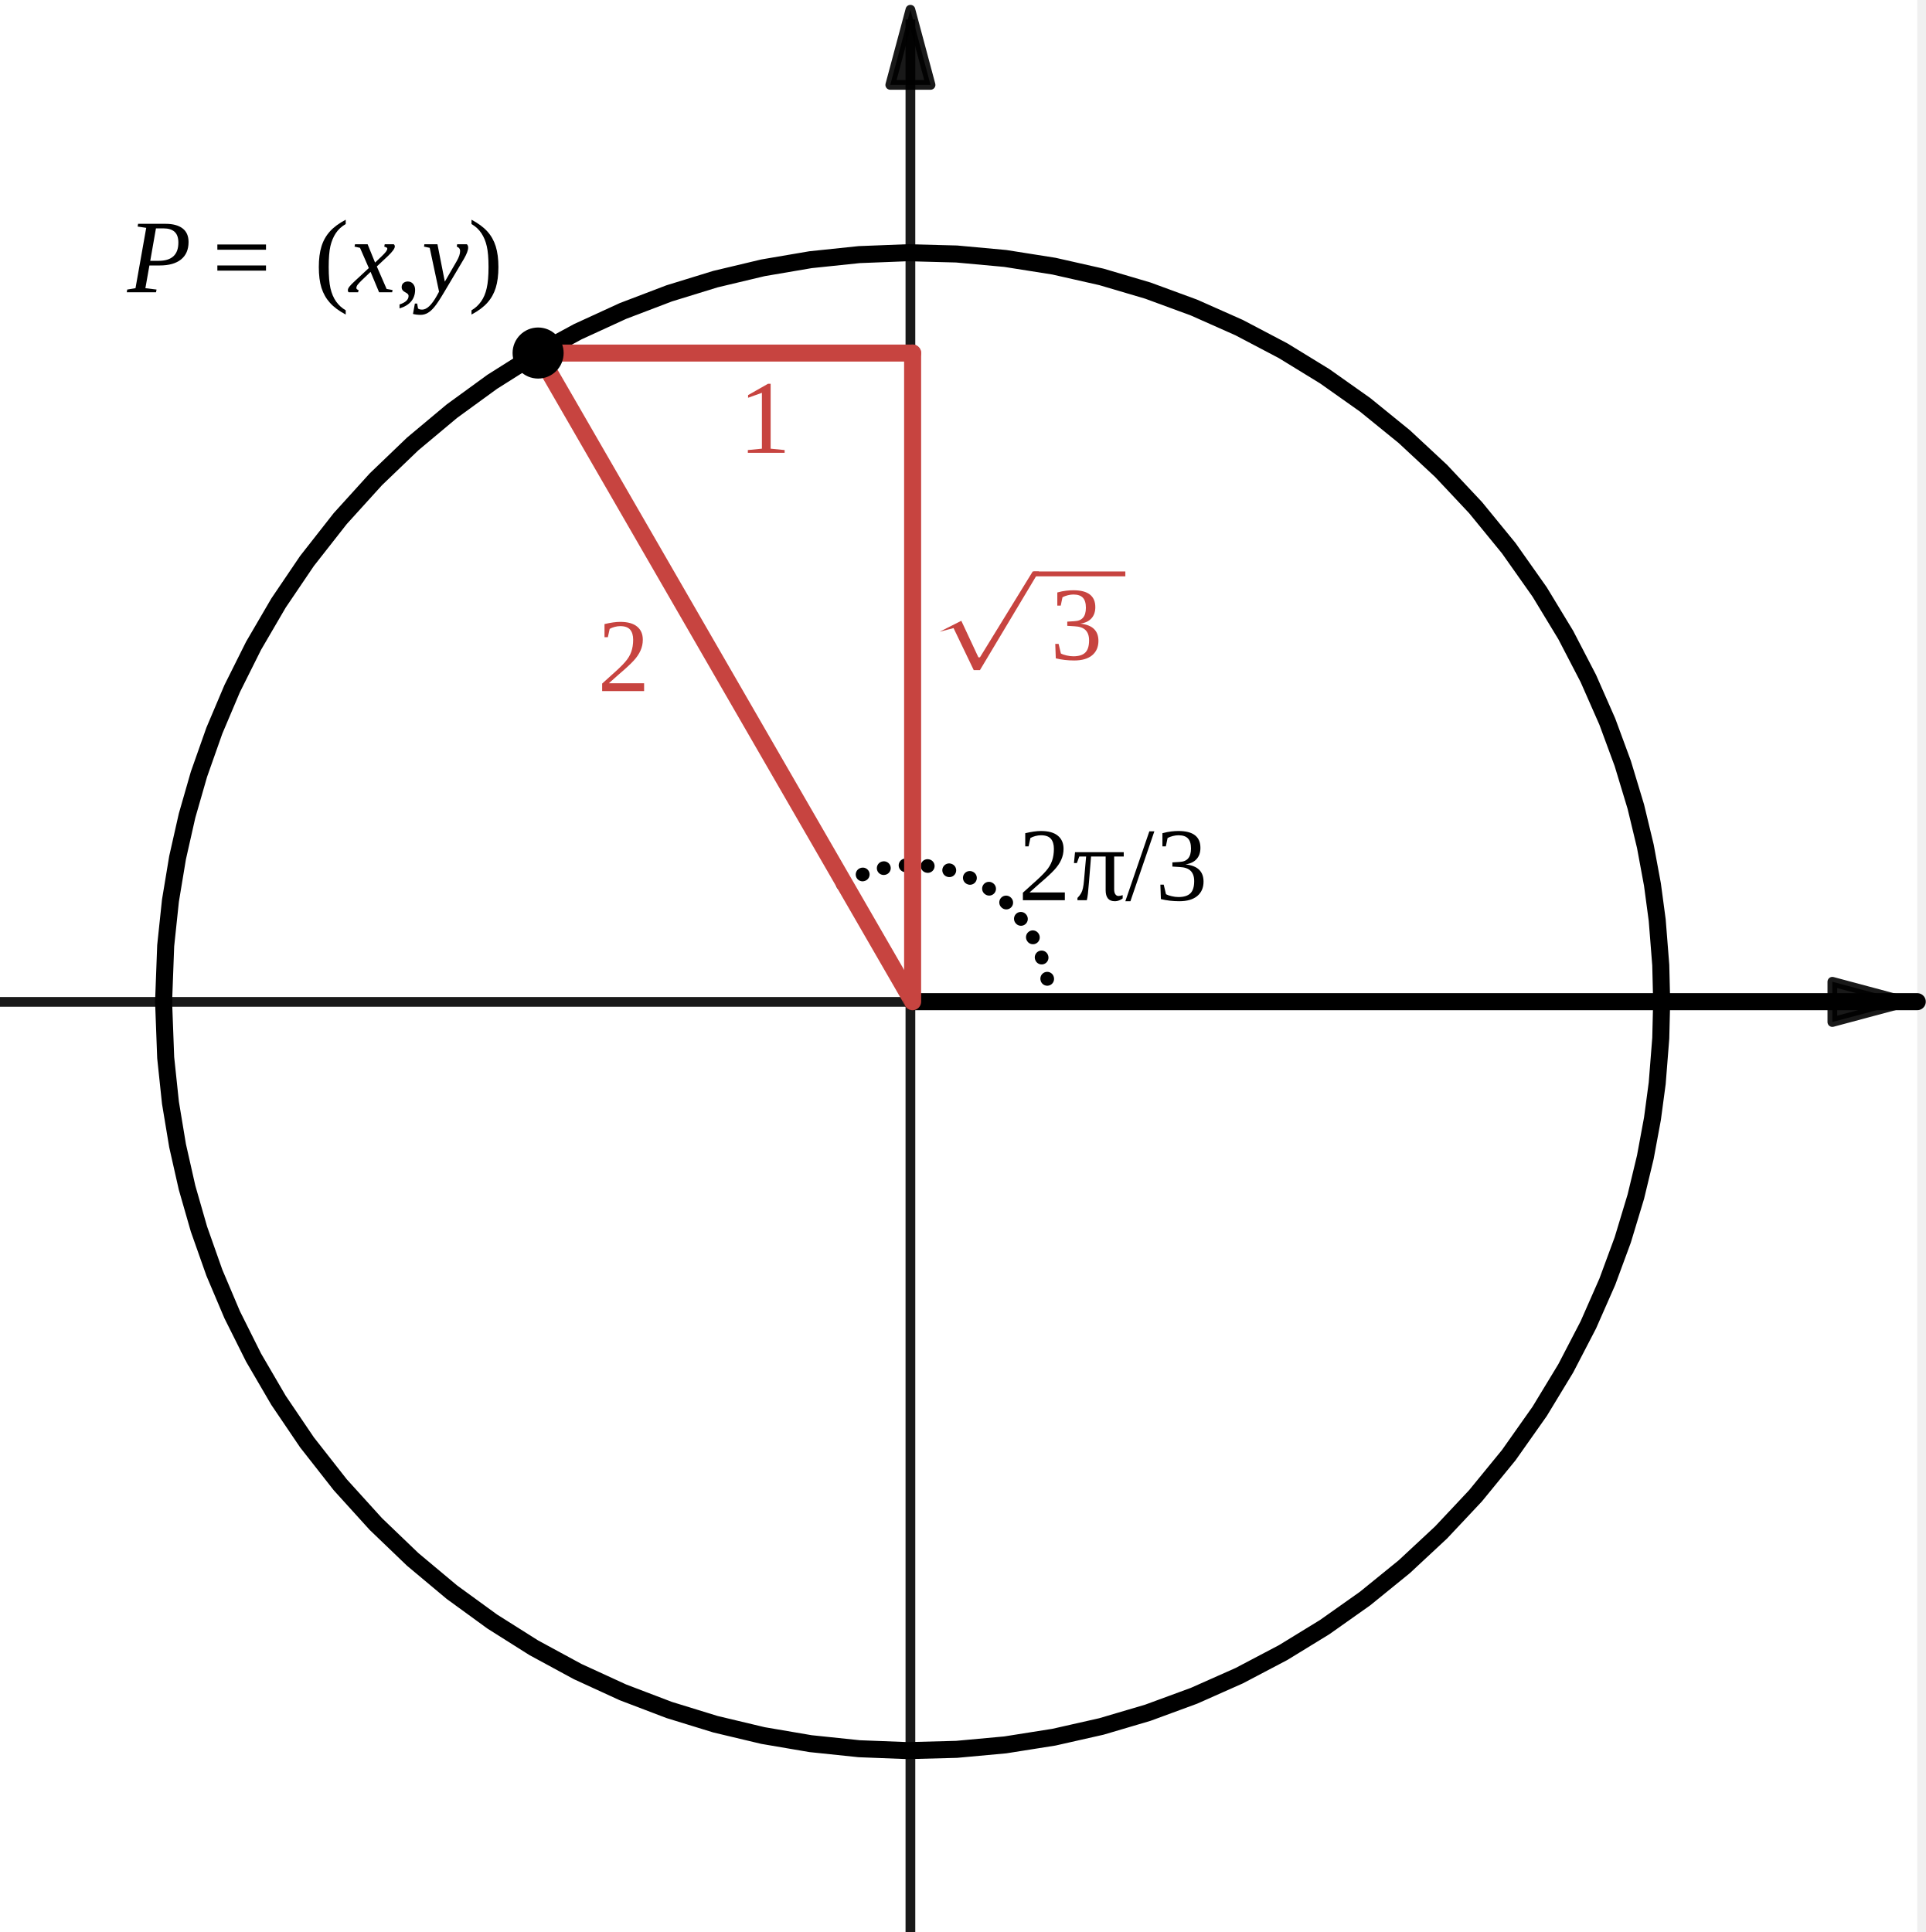
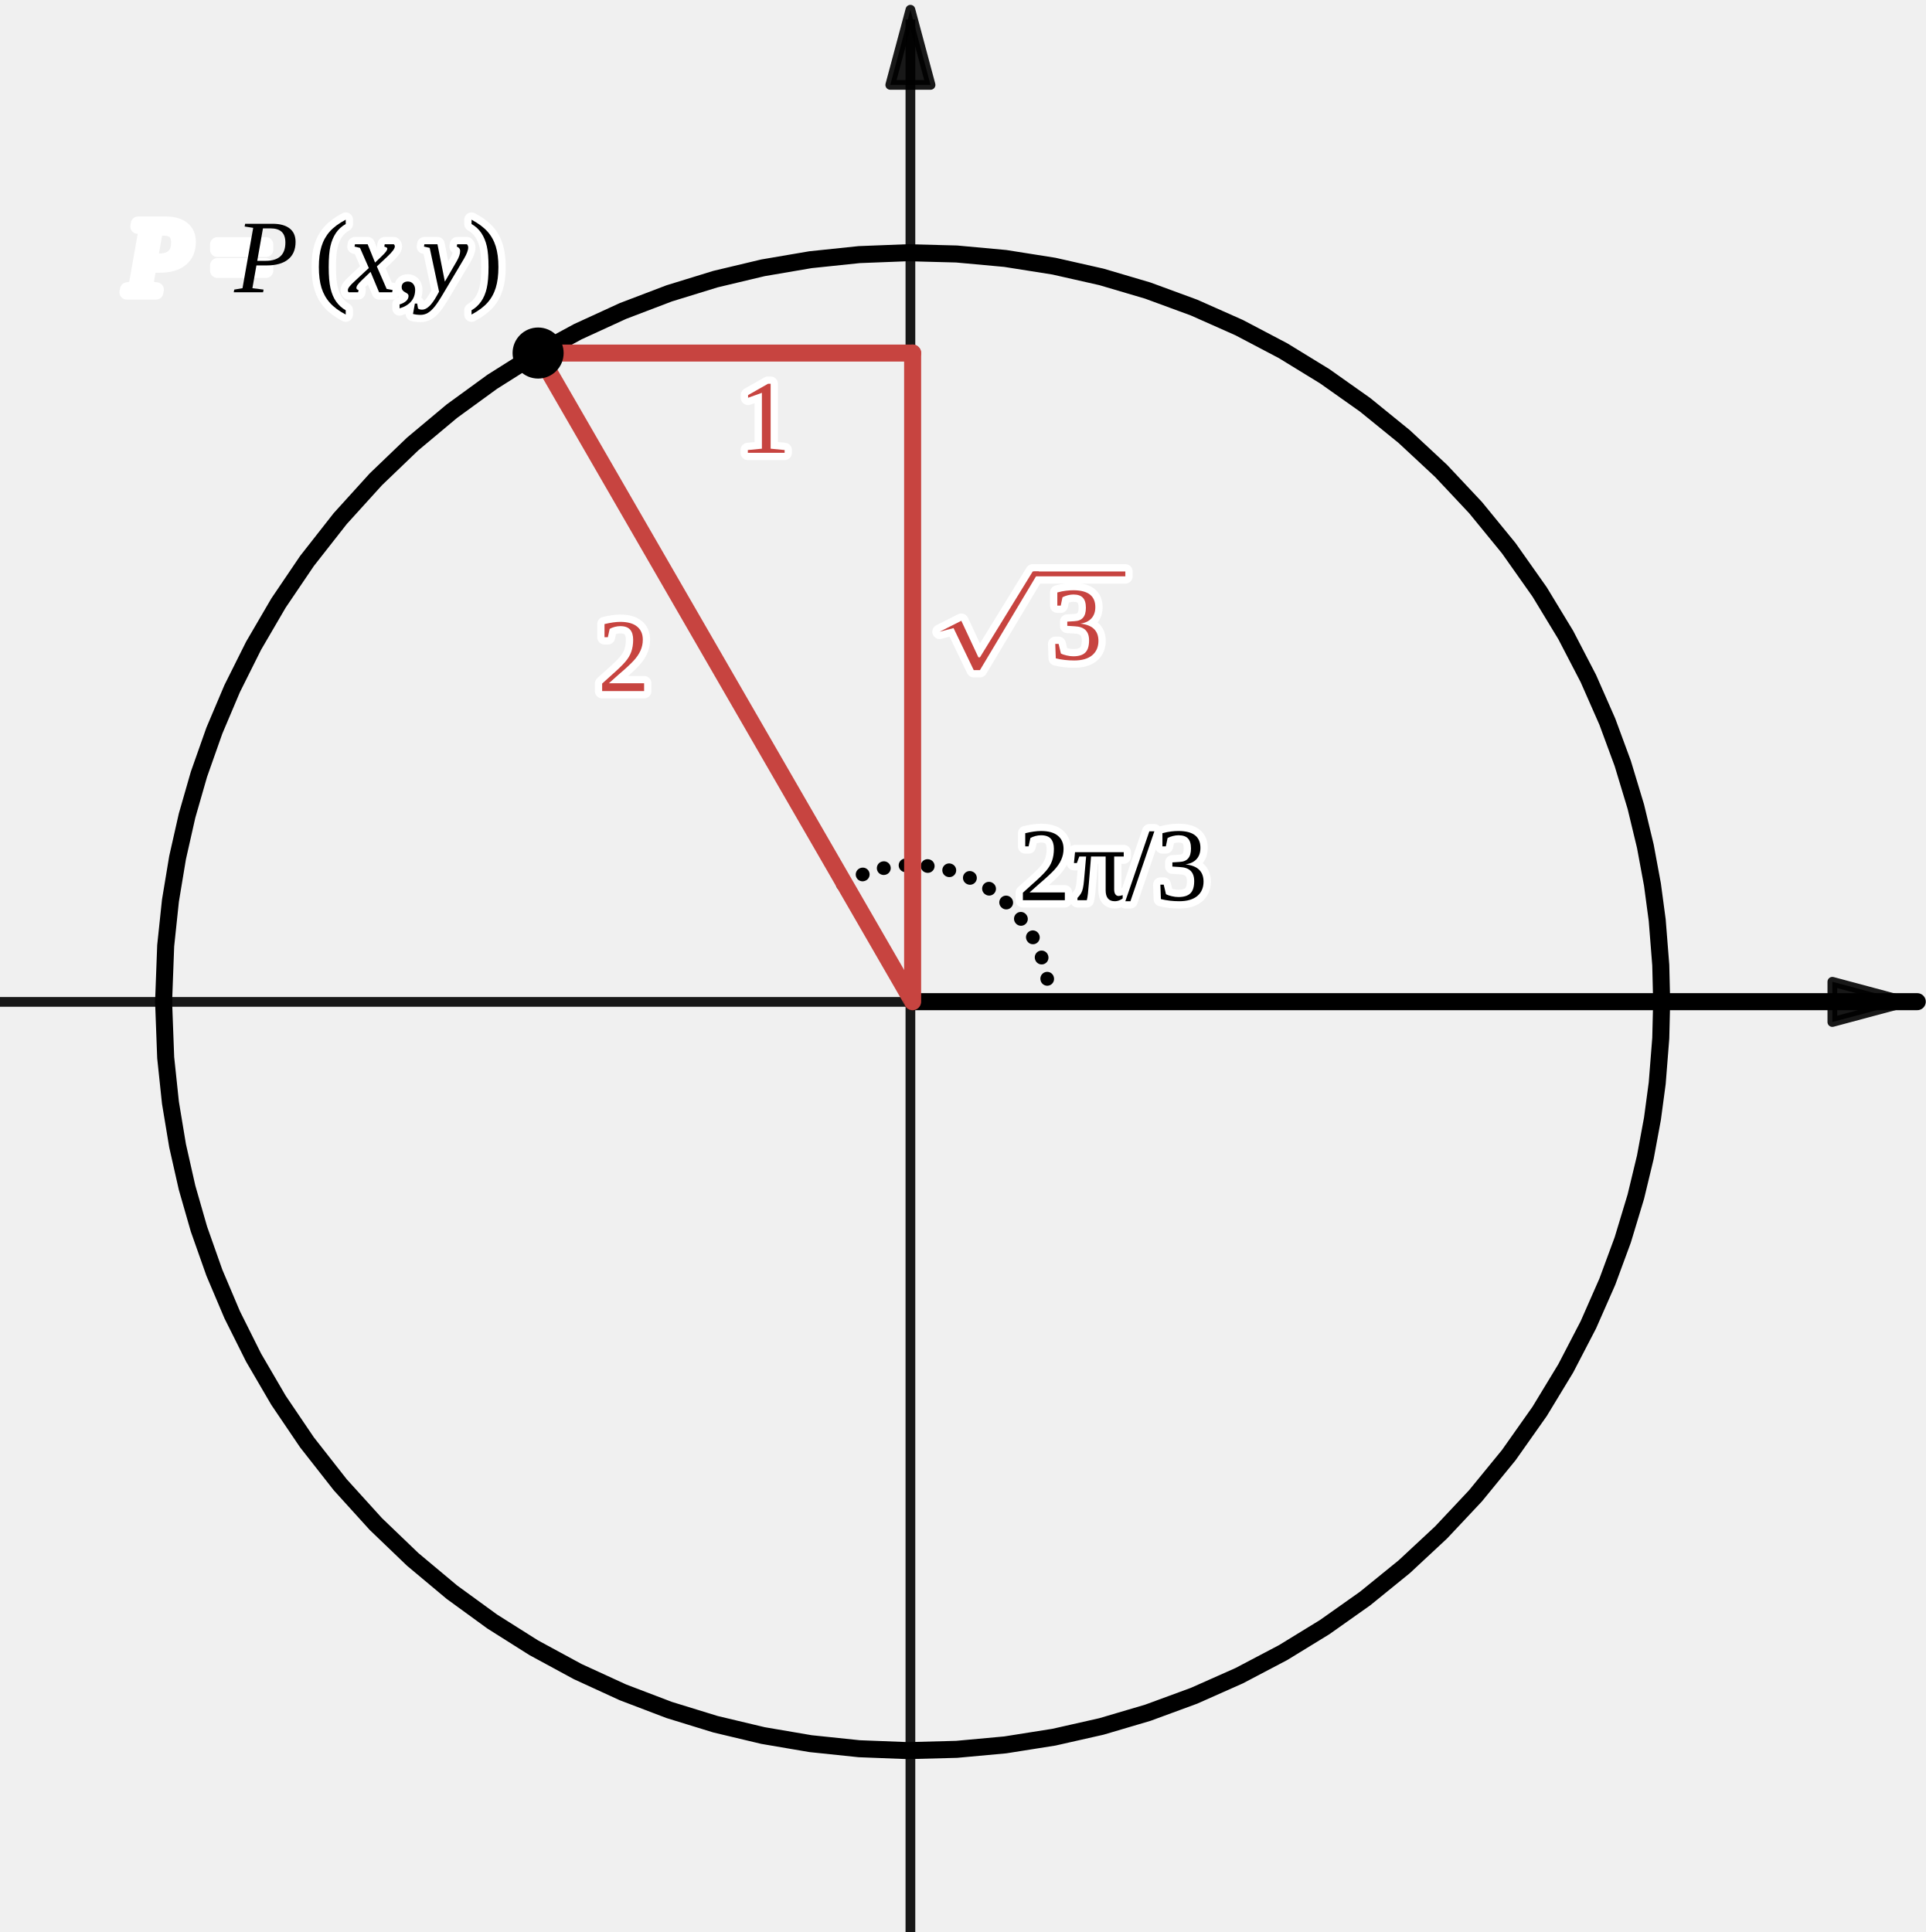
<svg xmlns="http://www.w3.org/2000/svg" version="1.1" width="791.844" height="794.479" id="svg58">
  <defs id="defs1">
    <clipPath clipPathUnits="userSpaceOnUse" id="clipPath58">
      <rect style="opacity:0.65;fill:#000000;stroke-width:0.5" id="rect59" width="397.239" height="398.773" x="605.828" y="-1.534" />
    </clipPath>
    <clipPath clipPathUnits="userSpaceOnUse" id="clipPath59">
      <rect style="opacity:0.65;fill:#000000;stroke-width:0.5" id="rect60" width="397.239" height="398.773" x="605.828" y="-1.534" />
    </clipPath>
    <clipPath clipPathUnits="userSpaceOnUse" id="clipPath60">
      <rect style="opacity:0.65;fill:#000000;stroke-width:0.5" id="rect61" width="397.239" height="398.773" x="605.828" y="-1.534" />
    </clipPath>
  </defs>
-   <g transform="matrix(2,0,0,2,-1211.657,0)" id="g58">
-     <g id="background-2b49927f">
-       <rect fill="#ffffff" stroke="none" x="0" y="0" width="1000" height="1000" class="dcg-svg-background" id="rect1" clip-path="url(#clipPath60)" />
-     </g>
-     <g id="graphpaper-2b49927f">
-       <g id="axis-2b49927f">
-         <g id="yaxis-2b49927f">
-           <g id="g3">
-             <path fill="none" stroke="#000000" class="dcg-svg-axis-line" paint-order="fill stroke markers" d="m 793,4 v 996" stroke-opacity="0.9" stroke-miterlimit="10" stroke-width="2" stroke-dasharray="none" id="path1" clip-path="url(#clipPath59)" />
-             <g class="dcg-svg-axis-line" id="g2">
-               <path fill="#000000" stroke="#000000" class="dcg-svg-axis-line" paint-order="stroke fill markers" d="m 793,2 4.141,15.455 h -8.282 L 793,2 l 4.141,15.455" stroke-opacity="0.9" stroke-linejoin="round" stroke-miterlimit="10" stroke-width="2" stroke-dasharray="none" fill-opacity="0.9" id="path2" />
-             </g>
-           </g>
-         </g>
-         <g id="xaxis-2b49927f">
-           <g id="g5">
-             <path fill="none" stroke="#000000" class="dcg-svg-axis-line" paint-order="fill stroke markers" d="M 0,206 H 996" stroke-opacity="0.9" stroke-miterlimit="10" stroke-width="2" stroke-dasharray="none" id="path3" clip-path="url(#clipPath58)" />
-             <g class="dcg-svg-axis-line" id="g4">
-               <path fill="#000000" stroke="#000000" class="dcg-svg-axis-line" paint-order="stroke fill markers" d="m 998,206 -15.455,4.141 v -8.282 L 998,206 l -15.455,4.141" stroke-opacity="0.9" stroke-linejoin="round" stroke-miterlimit="10" stroke-width="2" stroke-dasharray="none" fill-opacity="0.9" id="path4" />
-             </g>
-           </g>
-         </g>
-         <g id="g7">
-           <g id="g6">
-             <path fill="none" stroke="#000000" class="dcg-svg-tickmark" paint-order="fill stroke markers" d="" stroke-opacity="0.9" stroke-miterlimit="2" stroke-width="2" stroke-dasharray="none" id="path5" />
+   <g id="graphpaper-2b49927f" transform="matrix(2,0,0,2,-1211.657,0)">
+     <g id="axis-2b49927f">
+       <g id="yaxis-2b49927f">
+         <g id="g3">
+           <path fill="none" stroke="#000000" class="dcg-svg-axis-line" paint-order="fill stroke markers" d="m 793,4 v 996" stroke-opacity="0.9" stroke-miterlimit="10" stroke-width="2" stroke-dasharray="none" id="path1" clip-path="url(#clipPath59)" />
+           <g class="dcg-svg-axis-line" id="g2">
+             <path fill="#000000" stroke="#000000" class="dcg-svg-axis-line" paint-order="stroke fill markers" d="m 793,2 4.141,15.455 h -8.282 L 793,2 l 4.141,15.455" stroke-opacity="0.9" stroke-linejoin="round" stroke-miterlimit="10" stroke-width="2" stroke-dasharray="none" fill-opacity="0.9" id="path2" />
          </g>
        </g>
      </g>
-     </g>
-     <g id="expressions-2b49927f">
-       <g id="sketch-2b49927f">
-         <path fill="#000000" stroke="none" paint-order="stroke fill markers" d="" fill-opacity="0.4" id="path7" />
-         <g id="g8">
-           <path fill="none" stroke="#000000" class="dcg-svg-curve" paint-order="fill stroke markers" d="m 639.462,205.954 v 0 l 0.431,11.511 0.977,9.261 1.465,8.831 1.953,8.644 2.441,8.499 3.174,8.99 3.662,8.642 4.395,8.798 5.127,8.786 5.859,8.654 6.836,8.716 7.324,8.078 7.568,7.263 8.057,6.74 8.301,6.042 8.545,5.394 9.033,4.898 9.277,4.259 9.521,3.629 9.521,2.931 9.766,2.325 9.766,1.666 10.01,1.046 10.01,0.389 10.01,-0.262 10.01,-0.917 10.01,-1.584 9.766,-2.208 9.521,-2.811 9.521,-3.5 9.277,-4.123 9.033,-4.752 8.545,-5.239 8.301,-5.87 8.057,-6.545 7.568,-7.045 7.08,-7.538 6.836,-8.36 6.348,-8.994 5.371,-8.855 4.639,-8.935 3.906,-8.873 3.174,-8.603 2.686,-8.885 1.953,-8.111 1.465,-7.912 0.977,-7.298 0.732,-9.255 0.183,-7.515" stroke-linecap="round" stroke-linejoin="round" stroke-miterlimit="10" stroke-width="3.5" stroke-dasharray="none" id="path8" />
-         </g>
-         <path fill="#000000" stroke="none" paint-order="stroke fill markers" d="" fill-opacity="0.4" id="path9" />
-         <g id="g10">
-           <path fill="none" stroke="#000000" class="dcg-svg-curve" paint-order="fill stroke markers" d="m 639.462,205.954 v 0 l 0.431,-11.511 0.977,-9.261 1.465,-8.831 1.953,-8.644 2.441,-8.499 3.174,-8.99 3.662,-8.642 4.395,-8.798 5.127,-8.786 5.859,-8.654 6.836,-8.716 7.324,-8.078 7.568,-7.263 8.057,-6.74 8.301,-6.042 8.545,-5.394 9.033,-4.898 9.277,-4.259 9.521,-3.629 9.521,-2.931 9.766,-2.325 9.766,-1.666 10.01,-1.046 10.01,-0.389 10.01,0.262 10.01,0.917 10.01,1.584 9.766,2.208 9.521,2.811 9.521,3.5 9.277,4.123 9.033,4.752 8.545,5.239 8.301,5.87 8.057,6.546 7.568,7.045 7.08,7.538 6.836,8.36 6.348,8.994 5.371,8.855 4.639,8.935 3.906,8.873 3.174,8.603 2.686,8.885 1.953,8.111 1.465,7.912 0.977,7.298 0.732,9.255 0.183,7.515" stroke-linecap="round" stroke-linejoin="round" stroke-miterlimit="10" stroke-width="3.5" stroke-dasharray="none" id="path10" />
+       <g id="xaxis-2b49927f">
+         <g id="g5">
+           <path fill="none" stroke="#000000" class="dcg-svg-axis-line" paint-order="fill stroke markers" d="M 0,206 H 996" stroke-opacity="0.9" stroke-miterlimit="10" stroke-width="2" stroke-dasharray="none" id="path3" clip-path="url(#clipPath58)" />
+           <g class="dcg-svg-axis-line" id="g4">
+             <path fill="#000000" stroke="#000000" class="dcg-svg-axis-line" paint-order="stroke fill markers" d="m 998,206 -15.455,4.141 v -8.282 L 998,206 l -15.455,4.141" stroke-opacity="0.9" stroke-linejoin="round" stroke-miterlimit="10" stroke-width="2" stroke-dasharray="none" fill-opacity="0.9" id="path4" />
+           </g>
        </g>
      </g>
-       <g id="g11">
-         </g>
-       <g id="g14">
-         <path fill="#000000" stroke="none" paint-order="stroke fill markers" d="" fill-opacity="0.4" id="path11" />
-         <path fill="#000000" stroke="none" paint-order="stroke fill markers" d="" fill-opacity="0.4" id="path12" />
-         <g id="g13">
-           <path fill="none" stroke="#000000" class="dcg-svg-curve" paint-order="fill stroke markers" d="m 779.083,181.79 0.05,-0.025 m 4.027,-1.959 0.053,-0.017 m 4.287,-1.287 0.055,-0.008 m 4.437,-0.571 0.056,6e-5 m 4.47,0.134 0.055,0.009 m 4.386,0.862 0.053,0.017 m 4.192,1.547 0.05,0.025 m 3.892,2.195 0.046,0.032 m 3.479,2.802 0.04,0.039 m 2.989,3.319 0.034,0.045 m 2.429,3.749 0.027,0.049 m 1.777,4.099 0.019,0.053 m 1.136,4.322 0.011,0.055 m 0.422,4.454 0.004,0.056" stroke-linecap="round" stroke-linejoin="round" stroke-miterlimit="10" stroke-width="2.8" stroke-dasharray="none" id="path13" />
-         </g>
-       </g>
-       <g id="g16">
-         <path fill="#c74440" stroke="none" paint-order="stroke fill markers" d="" fill-opacity="0.4" id="path14" />
-         <g id="g15">
-           <path fill="none" stroke="#c74440" class="dcg-svg-curve" paint-order="fill stroke markers" d="m 716.459,72.591 v 0 l 76.997,133.362" stroke-linecap="round" stroke-linejoin="round" stroke-miterlimit="10" stroke-width="3.5" stroke-dasharray="none" id="path15" />
-         </g>
-       </g>
-       <g id="g17">
-         </g>
-       <g id="g19">
-         <path fill="#c74440" stroke="none" paint-order="stroke fill markers" d="" fill-opacity="0.4" id="path17" />
-         <g id="g18">
-           <path fill="none" stroke="#c74440" class="dcg-svg-curve" paint-order="fill stroke markers" d="m 716.459,72.591 v 0 h 76.997" stroke-linecap="round" stroke-linejoin="round" stroke-miterlimit="10" stroke-width="3.5" stroke-dasharray="none" id="path18" />
-         </g>
-       </g>
-       <g id="g21">
-         <path fill="#000000" stroke="none" paint-order="stroke fill markers" d="" fill-opacity="0.4" id="path19" />
-         <g id="g20">
-           <path fill="none" stroke="#000000" class="dcg-svg-curve" paint-order="fill stroke markers" d="m 793.455,205.954 v 0 H 1000" stroke-linecap="round" stroke-linejoin="round" stroke-miterlimit="10" stroke-width="3.5" stroke-dasharray="none" id="path20" />
-         </g>
-       </g>
-       <g id="g22">
-         </g>
-       <g id="g23">
-         </g>
-       <g id="g24">
-         <path fill="#000000" stroke="none" class="dcg-svg-point" paint-order="stroke fill markers" d="m 721.709,72.591 a 5.25,5.25 0 1 1 0,-0.005 z" id="path23" />
-       </g>
-       <g id="g26">
-         <path fill="#c74440" stroke="none" paint-order="stroke fill markers" d="" fill-opacity="0.4" id="path24" />
-         <g id="g25">
-           <path fill="none" stroke="#c74440" class="dcg-svg-curve" paint-order="fill stroke markers" d="m 793.455,205.954 v 0 -133.363" stroke-linecap="round" stroke-linejoin="round" stroke-miterlimit="10" stroke-width="3.5" stroke-dasharray="none" id="path25" />
+       <g id="g7">
+         <g id="g6">
+           <path fill="none" stroke="#000000" class="dcg-svg-tickmark" paint-order="fill stroke markers" d="" stroke-opacity="0.9" stroke-miterlimit="2" stroke-width="2" stroke-dasharray="none" id="path5" />
        </g>
      </g>
    </g>
-     <g id="labels-2b49927f">
-       <g transform="translate(813,167)" id="g34">
-         <g class="dcg-svg-label" id="g33">
-           <text fill="none" stroke="#ffffff" font-family="Symbola, 'Times New Roman', serif" font-size="21.505px" font-style="normal" font-weight="400" text-decoration="normal" x="2.188" y="18.097" text-anchor="start" stroke-linecap="round" stroke-linejoin="round" stroke-miterlimit="2" stroke-width="3" stroke-dasharray="none" id="text26">2</text>
-           <text fill="none" stroke="#ffffff" font-family="'Times New Roman', Symbola, serif" font-size="21.505px" font-style="normal" font-weight="400" text-decoration="normal" x="13.328" y="18.097" text-anchor="start" stroke-linecap="round" stroke-linejoin="round" stroke-miterlimit="2" stroke-width="3" stroke-dasharray="none" id="text27">π</text>
-           <text fill="none" stroke="#ffffff" font-family="Symbola, 'Times New Roman', serif" font-size="21.505px" font-style="normal" font-weight="400" text-decoration="normal" x="24.188" y="18.097" text-anchor="start" stroke-linecap="round" stroke-linejoin="round" stroke-miterlimit="2" stroke-width="3" stroke-dasharray="none" id="text28">/</text>
-           <text fill="none" stroke="#ffffff" font-family="Symbola, 'Times New Roman', serif" font-size="21.505px" font-style="normal" font-weight="400" text-decoration="normal" x="30.359" y="18.097" text-anchor="start" stroke-linecap="round" stroke-linejoin="round" stroke-miterlimit="2" stroke-width="3" stroke-dasharray="none" id="text29">3</text>
-           <text fill="#000000" stroke="none" font-family="Symbola, 'Times New Roman', serif" font-size="21.505px" font-style="normal" font-weight="400" text-decoration="normal" x="2.188" y="18.097" text-anchor="start" id="text30">2</text>
-           <text fill="#000000" stroke="none" font-family="'Times New Roman', Symbola, serif" font-size="21.505px" font-style="normal" font-weight="400" text-decoration="normal" x="13.328" y="18.097" text-anchor="start" id="text31">π</text>
-           <text fill="#000000" stroke="none" font-family="Symbola, 'Times New Roman', serif" font-size="21.505px" font-style="normal" font-weight="400" text-decoration="normal" x="24.188" y="18.097" text-anchor="start" id="text32">/</text>
-           <text fill="#000000" stroke="none" font-family="Symbola, 'Times New Roman', serif" font-size="21.505px" font-style="normal" font-weight="400" text-decoration="normal" x="30.359" y="18.097" text-anchor="start" id="text33">3</text>
-         </g>
+   </g>
+   <g id="expressions-2b49927f" transform="matrix(2,0,0,2,-1211.657,0)">
+     <g id="sketch-2b49927f">
+       <path fill="#000000" stroke="none" paint-order="stroke fill markers" d="" fill-opacity="0.4" id="path7" />
+       <g id="g8">
+         <path fill="none" stroke="#000000" class="dcg-svg-curve" paint-order="fill stroke markers" d="m 639.462,205.954 v 0 l 0.431,11.511 0.977,9.261 1.465,8.831 1.953,8.644 2.441,8.499 3.174,8.99 3.662,8.642 4.395,8.798 5.127,8.786 5.859,8.654 6.836,8.716 7.324,8.078 7.568,7.263 8.057,6.74 8.301,6.042 8.545,5.394 9.033,4.898 9.277,4.259 9.521,3.629 9.521,2.931 9.766,2.325 9.766,1.666 10.01,1.046 10.01,0.389 10.01,-0.262 10.01,-0.917 10.01,-1.584 9.766,-2.208 9.521,-2.811 9.521,-3.5 9.277,-4.123 9.033,-4.752 8.545,-5.239 8.301,-5.87 8.057,-6.545 7.568,-7.045 7.08,-7.538 6.836,-8.36 6.348,-8.994 5.371,-8.855 4.639,-8.935 3.906,-8.873 3.174,-8.603 2.686,-8.885 1.953,-8.111 1.465,-7.912 0.977,-7.298 0.732,-9.255 0.183,-7.515" stroke-linecap="round" stroke-linejoin="round" stroke-miterlimit="10" stroke-width="3.5" stroke-dasharray="none" id="path8" />
      </g>
-       <g transform="translate(797,114.5)" id="g38">
-         <g class="dcg-svg-label" id="g37">
-           <path fill="none" stroke="#ffffff" paint-order="fill stroke markers" d="m 2,15.394 4.467,-2.253 3.51,7.512 H 10.296 L 21.146,3 h 1.276 L 10.296,23.281 H 9.02 L 4.872,14.643 Z" stroke-linecap="round" stroke-linejoin="round" stroke-miterlimit="10" stroke-width="3" stroke-dasharray="none" id="path34" />
-           <path fill="none" stroke="#ffffff" paint-order="fill stroke markers" d="M 21.344,3 H 40.188 V 4 H 21.344 Z" stroke-linecap="round" stroke-linejoin="round" stroke-miterlimit="10" stroke-width="3" stroke-dasharray="none" id="path35" />
-           <text fill="none" stroke="#ffffff" font-family="Symbola, 'Times New Roman', serif" font-size="21.505px" font-style="normal" font-weight="400" text-decoration="normal" x="24.75" y="21.097" text-anchor="start" stroke-linecap="round" stroke-linejoin="round" stroke-miterlimit="2" stroke-width="3" stroke-dasharray="none" id="text35">3</text>
-           <path fill="#c74440" stroke="none" paint-order="stroke fill markers" d="m 2,15.394 4.467,-2.253 3.51,7.512 H 10.296 L 21.146,3 h 1.276 L 10.296,23.281 H 9.02 L 4.872,14.643 Z" id="path36" />
-           <path fill="#c74440" stroke="none" paint-order="stroke fill markers" d="M 21.344,3 H 40.188 V 4 H 21.344 Z" id="path37" />
-           <text fill="#c74440" stroke="none" font-family="Symbola, 'Times New Roman', serif" font-size="21.505px" font-style="normal" font-weight="400" text-decoration="normal" x="24.75" y="21.097" text-anchor="start" id="text37">3</text>
-         </g>
-       </g>
-       <g transform="translate(755.5,75)" id="g40">
-         <g class="dcg-svg-label" id="g39">
-           <text fill="none" stroke="#ffffff" font-family="Symbola, 'Times New Roman', serif" font-size="21.505px" font-style="normal" font-weight="400" text-decoration="normal" x="2.188" y="18.097" text-anchor="start" stroke-linecap="round" stroke-linejoin="round" stroke-miterlimit="2" stroke-width="3" stroke-dasharray="none" id="text38">1</text>
-           <text fill="#c74440" stroke="none" font-family="Symbola, 'Times New Roman', serif" font-size="21.505px" font-style="normal" font-weight="400" text-decoration="normal" x="2.188" y="18.097" text-anchor="start" id="text39">1</text>
-         </g>
-       </g>
-       <g transform="translate(726.5,124)" id="g42">
-         <g class="dcg-svg-label" id="g41">
-           <text fill="none" stroke="#ffffff" font-family="Symbola, 'Times New Roman', serif" font-size="21.505px" font-style="normal" font-weight="400" text-decoration="normal" x="2.188" y="18.097" text-anchor="start" stroke-linecap="round" stroke-linejoin="round" stroke-miterlimit="2" stroke-width="3" stroke-dasharray="none" id="text40">2</text>
-           <text fill="#c74440" stroke="none" font-family="Symbola, 'Times New Roman', serif" font-size="21.505px" font-style="normal" font-weight="400" text-decoration="normal" x="2.188" y="18.097" text-anchor="start" id="text41">2</text>
-         </g>
-       </g>
-       <g transform="translate(630,42)" id="g56">
-         <g class="dcg-svg-label" id="g55">
-           <text fill="none" stroke="#ffffff" font-family="'Times New Roman', Symbola, serif" font-size="21.505px" font-style="italic" font-weight="400" text-decoration="normal" x="2" y="18.097" text-anchor="start" stroke-linecap="round" stroke-linejoin="round" stroke-miterlimit="2" stroke-width="3" stroke-dasharray="none" id="text42">P</text>
-           <text fill="none" stroke="#ffffff" font-family="Symbola, 'Times New Roman', serif" font-size="21.505px" font-style="normal" font-weight="400" text-decoration="normal" x="19.438" y="18.097" text-anchor="start" stroke-linecap="round" stroke-linejoin="round" stroke-miterlimit="2" stroke-width="3" stroke-dasharray="none" id="text43">=</text>
-           <text fill="none" stroke="#ffffff" font-family="Symbola, 'Times New Roman', serif" font-size="21.505px" font-style="normal" font-weight="400" text-decoration="normal" x="40.438" y="18.097" text-anchor="start" stroke-linecap="round" stroke-linejoin="round" stroke-miterlimit="2" stroke-width="3" stroke-dasharray="none" id="text44">(</text>
-           <text fill="none" stroke="#ffffff" font-family="'Times New Roman', Symbola, serif" font-size="21.505px" font-style="italic" font-weight="400" text-decoration="normal" x="47.609" y="18.097" text-anchor="start" stroke-linecap="round" stroke-linejoin="round" stroke-miterlimit="2" stroke-width="3" stroke-dasharray="none" id="text45">x</text>
-           <text fill="none" stroke="#ffffff" font-family="Symbola, 'Times New Roman', serif" font-size="21.505px" font-style="normal" font-weight="400" text-decoration="normal" x="57.156" y="18.097" text-anchor="start" stroke-linecap="round" stroke-linejoin="round" stroke-miterlimit="2" stroke-width="3" stroke-dasharray="none" id="text46">,</text>
-           <text fill="none" stroke="#ffffff" font-family="'Times New Roman', Symbola, serif" font-size="21.505px" font-style="italic" font-weight="400" text-decoration="normal" x="62.531" y="18.097" text-anchor="start" stroke-linecap="round" stroke-linejoin="round" stroke-miterlimit="2" stroke-width="3" stroke-dasharray="none" id="text47">y</text>
-           <text fill="none" stroke="#ffffff" font-family="Symbola, 'Times New Roman', serif" font-size="21.505px" font-style="normal" font-weight="400" text-decoration="normal" x="72.078" y="18.097" text-anchor="start" stroke-linecap="round" stroke-linejoin="round" stroke-miterlimit="2" stroke-width="3" stroke-dasharray="none" id="text48">)</text>
-           <text fill="#000000" stroke="none" font-family="'Times New Roman', Symbola, serif" font-size="21.505px" font-style="italic" font-weight="400" text-decoration="normal" x="2" y="18.097" text-anchor="start" id="text49">P</text>
-           <text fill="#000000" stroke="none" font-family="Symbola, 'Times New Roman', serif" font-size="21.505px" font-style="normal" font-weight="400" text-decoration="normal" x="19.438" y="18.097" text-anchor="start" id="text50">=</text>
-           <text fill="#000000" stroke="none" font-family="Symbola, 'Times New Roman', serif" font-size="21.505px" font-style="normal" font-weight="400" text-decoration="normal" x="40.438" y="18.097" text-anchor="start" id="text51">(</text>
-           <text fill="#000000" stroke="none" font-family="'Times New Roman', Symbola, serif" font-size="21.505px" font-style="italic" font-weight="400" text-decoration="normal" x="47.609" y="18.097" text-anchor="start" id="text52">x</text>
-           <text fill="#000000" stroke="none" font-family="Symbola, 'Times New Roman', serif" font-size="21.505px" font-style="normal" font-weight="400" text-decoration="normal" x="57.156" y="18.097" text-anchor="start" id="text53">,</text>
-           <text fill="#000000" stroke="none" font-family="'Times New Roman', Symbola, serif" font-size="21.505px" font-style="italic" font-weight="400" text-decoration="normal" x="62.531" y="18.097" text-anchor="start" id="text54">y</text>
-           <text fill="#000000" stroke="none" font-family="Symbola, 'Times New Roman', serif" font-size="21.505px" font-style="normal" font-weight="400" text-decoration="normal" x="72.078" y="18.097" text-anchor="start" id="text55">)</text>
-         </g>
+       <path fill="#000000" stroke="none" paint-order="stroke fill markers" d="" fill-opacity="0.4" id="path9" />
+       <g id="g10">
+         <path fill="none" stroke="#000000" class="dcg-svg-curve" paint-order="fill stroke markers" d="m 639.462,205.954 v 0 l 0.431,-11.511 0.977,-9.261 1.465,-8.831 1.953,-8.644 2.441,-8.499 3.174,-8.99 3.662,-8.642 4.395,-8.798 5.127,-8.786 5.859,-8.654 6.836,-8.716 7.324,-8.078 7.568,-7.263 8.057,-6.74 8.301,-6.042 8.545,-5.394 9.033,-4.898 9.277,-4.259 9.521,-3.629 9.521,-2.931 9.766,-2.325 9.766,-1.666 10.01,-1.046 10.01,-0.389 10.01,0.262 10.01,0.917 10.01,1.584 9.766,2.208 9.521,2.811 9.521,3.5 9.277,4.123 9.033,4.752 8.545,5.239 8.301,5.87 8.057,6.546 7.568,7.045 7.08,7.538 6.836,8.36 6.348,8.994 5.371,8.855 4.639,8.935 3.906,8.873 3.174,8.603 2.686,8.885 1.953,8.111 1.465,7.912 0.977,7.298 0.732,9.255 0.183,7.515" stroke-linecap="round" stroke-linejoin="round" stroke-miterlimit="10" stroke-width="3.5" stroke-dasharray="none" id="path10" />
      </g>
    </g>
-     <g id="g57" />
+     <g id="g11">
+       </g>
+     <g id="g14">
+       <path fill="#000000" stroke="none" paint-order="stroke fill markers" d="" fill-opacity="0.4" id="path11" />
+       <path fill="#000000" stroke="none" paint-order="stroke fill markers" d="" fill-opacity="0.4" id="path12" />
+       <g id="g13">
+         <path fill="none" stroke="#000000" class="dcg-svg-curve" paint-order="fill stroke markers" d="m 779.083,181.79 0.05,-0.025 m 4.027,-1.959 0.053,-0.017 m 4.287,-1.287 0.055,-0.008 m 4.437,-0.571 0.056,6e-5 m 4.47,0.134 0.055,0.009 m 4.386,0.862 0.053,0.017 m 4.192,1.547 0.05,0.025 m 3.892,2.195 0.046,0.032 m 3.479,2.802 0.04,0.039 m 2.989,3.319 0.034,0.045 m 2.429,3.749 0.027,0.049 m 1.777,4.099 0.019,0.053 m 1.136,4.322 0.011,0.055 m 0.422,4.454 0.004,0.056" stroke-linecap="round" stroke-linejoin="round" stroke-miterlimit="10" stroke-width="2.8" stroke-dasharray="none" id="path13" />
+       </g>
+     </g>
+     <g id="g16">
+       <path fill="#c74440" stroke="none" paint-order="stroke fill markers" d="" fill-opacity="0.4" id="path14" />
+       <g id="g15">
+         <path fill="none" stroke="#c74440" class="dcg-svg-curve" paint-order="fill stroke markers" d="m 716.459,72.591 v 0 l 76.997,133.362" stroke-linecap="round" stroke-linejoin="round" stroke-miterlimit="10" stroke-width="3.5" stroke-dasharray="none" id="path15" />
+       </g>
+     </g>
+     <g id="g17">
+       </g>
+     <g id="g19">
+       <path fill="#c74440" stroke="none" paint-order="stroke fill markers" d="" fill-opacity="0.4" id="path17" />
+       <g id="g18">
+         <path fill="none" stroke="#c74440" class="dcg-svg-curve" paint-order="fill stroke markers" d="m 716.459,72.591 v 0 h 76.997" stroke-linecap="round" stroke-linejoin="round" stroke-miterlimit="10" stroke-width="3.5" stroke-dasharray="none" id="path18" />
+       </g>
+     </g>
+     <g id="g21">
+       <path fill="#000000" stroke="none" paint-order="stroke fill markers" d="" fill-opacity="0.4" id="path19" />
+       <g id="g20">
+         <path fill="none" stroke="#000000" class="dcg-svg-curve" paint-order="fill stroke markers" d="m 793.455,205.954 v 0 H 1000" stroke-linecap="round" stroke-linejoin="round" stroke-miterlimit="10" stroke-width="3.5" stroke-dasharray="none" id="path20" />
+       </g>
+     </g>
+     <g id="g22">
+       </g>
+     <g id="g23">
+       </g>
+     <g id="g24">
+       <path fill="#000000" stroke="none" class="dcg-svg-point" paint-order="stroke fill markers" d="m 721.709,72.591 a 5.25,5.25 0 1 1 0,-0.005 z" id="path23" />
+     </g>
+     <g id="g26">
+       <path fill="#c74440" stroke="none" paint-order="stroke fill markers" d="" fill-opacity="0.4" id="path24" />
+       <g id="g25">
+         <path fill="none" stroke="#c74440" class="dcg-svg-curve" paint-order="fill stroke markers" d="m 793.455,205.954 v 0 -133.363" stroke-linecap="round" stroke-linejoin="round" stroke-miterlimit="10" stroke-width="3.5" stroke-dasharray="none" id="path25" />
+       </g>
+     </g>
  </g>
+   <g transform="matrix(2,0,0,2,414.3435,334)" id="g34">
+     <g class="dcg-svg-label" id="g33">
+       <text fill="none" stroke="#ffffff" font-family="Symbola, 'Times New Roman', serif" font-size="21.505px" font-style="normal" font-weight="400" text-decoration="normal" x="2.188" y="18.097" text-anchor="start" stroke-linecap="round" stroke-linejoin="round" stroke-miterlimit="2" stroke-width="3" stroke-dasharray="none" id="text26">2</text>
+       <text fill="none" stroke="#ffffff" font-family="'Times New Roman', Symbola, serif" font-size="21.505px" font-style="normal" font-weight="400" text-decoration="normal" x="13.328" y="18.097" text-anchor="start" stroke-linecap="round" stroke-linejoin="round" stroke-miterlimit="2" stroke-width="3" stroke-dasharray="none" id="text27">π</text>
+       <text fill="none" stroke="#ffffff" font-family="Symbola, 'Times New Roman', serif" font-size="21.505px" font-style="normal" font-weight="400" text-decoration="normal" x="24.188" y="18.097" text-anchor="start" stroke-linecap="round" stroke-linejoin="round" stroke-miterlimit="2" stroke-width="3" stroke-dasharray="none" id="text28">/</text>
+       <text fill="none" stroke="#ffffff" font-family="Symbola, 'Times New Roman', serif" font-size="21.505px" font-style="normal" font-weight="400" text-decoration="normal" x="30.359" y="18.097" text-anchor="start" stroke-linecap="round" stroke-linejoin="round" stroke-miterlimit="2" stroke-width="3" stroke-dasharray="none" id="text29">3</text>
+       <text fill="#000000" stroke="none" font-family="Symbola, 'Times New Roman', serif" font-size="21.505px" font-style="normal" font-weight="400" text-decoration="normal" x="2.188" y="18.097" text-anchor="start" id="text30">2</text>
+       <text fill="#000000" stroke="none" font-family="'Times New Roman', Symbola, serif" font-size="21.505px" font-style="normal" font-weight="400" text-decoration="normal" x="13.328" y="18.097" text-anchor="start" id="text31">π</text>
+       <text fill="#000000" stroke="none" font-family="Symbola, 'Times New Roman', serif" font-size="21.505px" font-style="normal" font-weight="400" text-decoration="normal" x="24.188" y="18.097" text-anchor="start" id="text32">/</text>
+       <text fill="#000000" stroke="none" font-family="Symbola, 'Times New Roman', serif" font-size="21.505px" font-style="normal" font-weight="400" text-decoration="normal" x="30.359" y="18.097" text-anchor="start" id="text33">3</text>
+     </g>
+   </g>
+   <g transform="matrix(2,0,0,2,382.3435,229)" id="g38">
+     <g class="dcg-svg-label" id="g37">
+       <path fill="none" stroke="#ffffff" paint-order="fill stroke markers" d="m 2,15.394 4.467,-2.253 3.51,7.512 H 10.296 L 21.146,3 h 1.276 L 10.296,23.281 H 9.02 L 4.872,14.643 Z" stroke-linecap="round" stroke-linejoin="round" stroke-miterlimit="10" stroke-width="3" stroke-dasharray="none" id="path34" />
+       <path fill="none" stroke="#ffffff" paint-order="fill stroke markers" d="M 21.344,3 H 40.188 V 4 H 21.344 Z" stroke-linecap="round" stroke-linejoin="round" stroke-miterlimit="10" stroke-width="3" stroke-dasharray="none" id="path35" />
+       <text fill="none" stroke="#ffffff" font-family="Symbola, 'Times New Roman', serif" font-size="21.505px" font-style="normal" font-weight="400" text-decoration="normal" x="24.75" y="21.097" text-anchor="start" stroke-linecap="round" stroke-linejoin="round" stroke-miterlimit="2" stroke-width="3" stroke-dasharray="none" id="text35">3</text>
+       <path fill="#c74440" stroke="none" paint-order="stroke fill markers" d="m 2,15.394 4.467,-2.253 3.51,7.512 H 10.296 L 21.146,3 h 1.276 L 10.296,23.281 H 9.02 L 4.872,14.643 Z" id="path36" />
+       <path fill="#c74440" stroke="none" paint-order="stroke fill markers" d="M 21.344,3 H 40.188 V 4 H 21.344 Z" id="path37" />
+       <text fill="#c74440" stroke="none" font-family="Symbola, 'Times New Roman', serif" font-size="21.505px" font-style="normal" font-weight="400" text-decoration="normal" x="24.75" y="21.097" text-anchor="start" id="text37">3</text>
+     </g>
+   </g>
+   <g transform="matrix(2,0,0,2,299.3435,150)" id="g40">
+     <g class="dcg-svg-label" id="g39">
+       <text fill="none" stroke="#ffffff" font-family="Symbola, 'Times New Roman', serif" font-size="21.505px" font-style="normal" font-weight="400" text-decoration="normal" x="2.188" y="18.097" text-anchor="start" stroke-linecap="round" stroke-linejoin="round" stroke-miterlimit="2" stroke-width="3" stroke-dasharray="none" id="text38">1</text>
+       <text fill="#c74440" stroke="none" font-family="Symbola, 'Times New Roman', serif" font-size="21.505px" font-style="normal" font-weight="400" text-decoration="normal" x="2.188" y="18.097" text-anchor="start" id="text39">1</text>
+     </g>
+   </g>
+   <g transform="matrix(2,0,0,2,241.3435,248)" id="g42">
+     <g class="dcg-svg-label" id="g41">
+       <text fill="none" stroke="#ffffff" font-family="Symbola, 'Times New Roman', serif" font-size="21.505px" font-style="normal" font-weight="400" text-decoration="normal" x="2.188" y="18.097" text-anchor="start" stroke-linecap="round" stroke-linejoin="round" stroke-miterlimit="2" stroke-width="3" stroke-dasharray="none" id="text40">2</text>
+       <text fill="#c74440" stroke="none" font-family="Symbola, 'Times New Roman', serif" font-size="21.505px" font-style="normal" font-weight="400" text-decoration="normal" x="2.188" y="18.097" text-anchor="start" id="text41">2</text>
+     </g>
+   </g>
+   <text fill="none" stroke="#ffffff" font-family="'Times New Roman', Symbola, serif" font-size="43.01px" font-style="italic" font-weight="400" text-decoration="normal" x="52.343" y="120.194" text-anchor="start" stroke-linecap="round" stroke-linejoin="round" stroke-miterlimit="2" stroke-width="6" stroke-dasharray="none" id="text42">P</text>
+   <text fill="none" stroke="#ffffff" font-family="Symbola, 'Times New Roman', serif" font-size="43.01px" font-style="normal" font-weight="400" text-decoration="normal" x="87.218" y="120.194" text-anchor="start" stroke-linecap="round" stroke-linejoin="round" stroke-miterlimit="2" stroke-width="6" stroke-dasharray="none" id="text43">=</text>
+   <text fill="none" stroke="#ffffff" font-family="Symbola, 'Times New Roman', serif" font-size="43.01px" font-style="normal" font-weight="400" text-decoration="normal" x="129.219" y="120.194" text-anchor="start" stroke-linecap="round" stroke-linejoin="round" stroke-miterlimit="2" stroke-width="6" stroke-dasharray="none" id="text44">(</text>
+   <text fill="none" stroke="#ffffff" font-family="'Times New Roman', Symbola, serif" font-size="43.01px" font-style="italic" font-weight="400" text-decoration="normal" x="143.562" y="120.194" text-anchor="start" stroke-linecap="round" stroke-linejoin="round" stroke-miterlimit="2" stroke-width="6" stroke-dasharray="none" id="text45">x</text>
+   <text fill="none" stroke="#ffffff" font-family="Symbola, 'Times New Roman', serif" font-size="43.01px" font-style="normal" font-weight="400" text-decoration="normal" x="162.656" y="120.194" text-anchor="start" stroke-linecap="round" stroke-linejoin="round" stroke-miterlimit="2" stroke-width="6" stroke-dasharray="none" id="text46">,</text>
+   <text fill="none" stroke="#ffffff" font-family="'Times New Roman', Symbola, serif" font-size="43.01px" font-style="italic" font-weight="400" text-decoration="normal" x="173.406" y="120.194" text-anchor="start" stroke-linecap="round" stroke-linejoin="round" stroke-miterlimit="2" stroke-width="6" stroke-dasharray="none" id="text47">y</text>
+   <text fill="none" stroke="#ffffff" font-family="Symbola, 'Times New Roman', serif" font-size="43.01px" font-style="normal" font-weight="400" text-decoration="normal" x="192.5" y="120.194" text-anchor="start" stroke-linecap="round" stroke-linejoin="round" stroke-miterlimit="2" stroke-width="6" stroke-dasharray="none" id="text48">)</text>
+   <text fill="#000000" stroke="none" font-family="'Times New Roman', Symbola, serif" font-size="43.01px" font-style="italic" font-weight="400" text-decoration="normal" x="96.343" y="120.194" text-anchor="start" id="text49" style="stroke-width:2">P</text>
+   <text fill="#000000" stroke="none" font-family="Symbola, 'Times New Roman', serif" font-size="43.01px" font-style="normal" font-weight="400" text-decoration="normal" x="129.219" y="120.194" text-anchor="start" id="text51" style="stroke-width:2">(</text>
+   <text fill="#000000" stroke="none" font-family="'Times New Roman', Symbola, serif" font-size="43.01px" font-style="italic" font-weight="400" text-decoration="normal" x="143.562" y="120.194" text-anchor="start" id="text52" style="stroke-width:2">x</text>
+   <text fill="#000000" stroke="none" font-family="Symbola, 'Times New Roman', serif" font-size="43.01px" font-style="normal" font-weight="400" text-decoration="normal" x="162.656" y="120.194" text-anchor="start" id="text53" style="stroke-width:2">,</text>
+   <text fill="#000000" stroke="none" font-family="'Times New Roman', Symbola, serif" font-size="43.01px" font-style="italic" font-weight="400" text-decoration="normal" x="173.406" y="120.194" text-anchor="start" id="text54" style="stroke-width:2">y</text>
+   <text fill="#000000" stroke="none" font-family="Symbola, 'Times New Roman', serif" font-size="43.01px" font-style="normal" font-weight="400" text-decoration="normal" x="192.5" y="120.194" text-anchor="start" id="text55" style="stroke-width:2">)</text>
+   <g id="g57" transform="matrix(2,0,0,2,-1211.657,0)" />
</svg>
